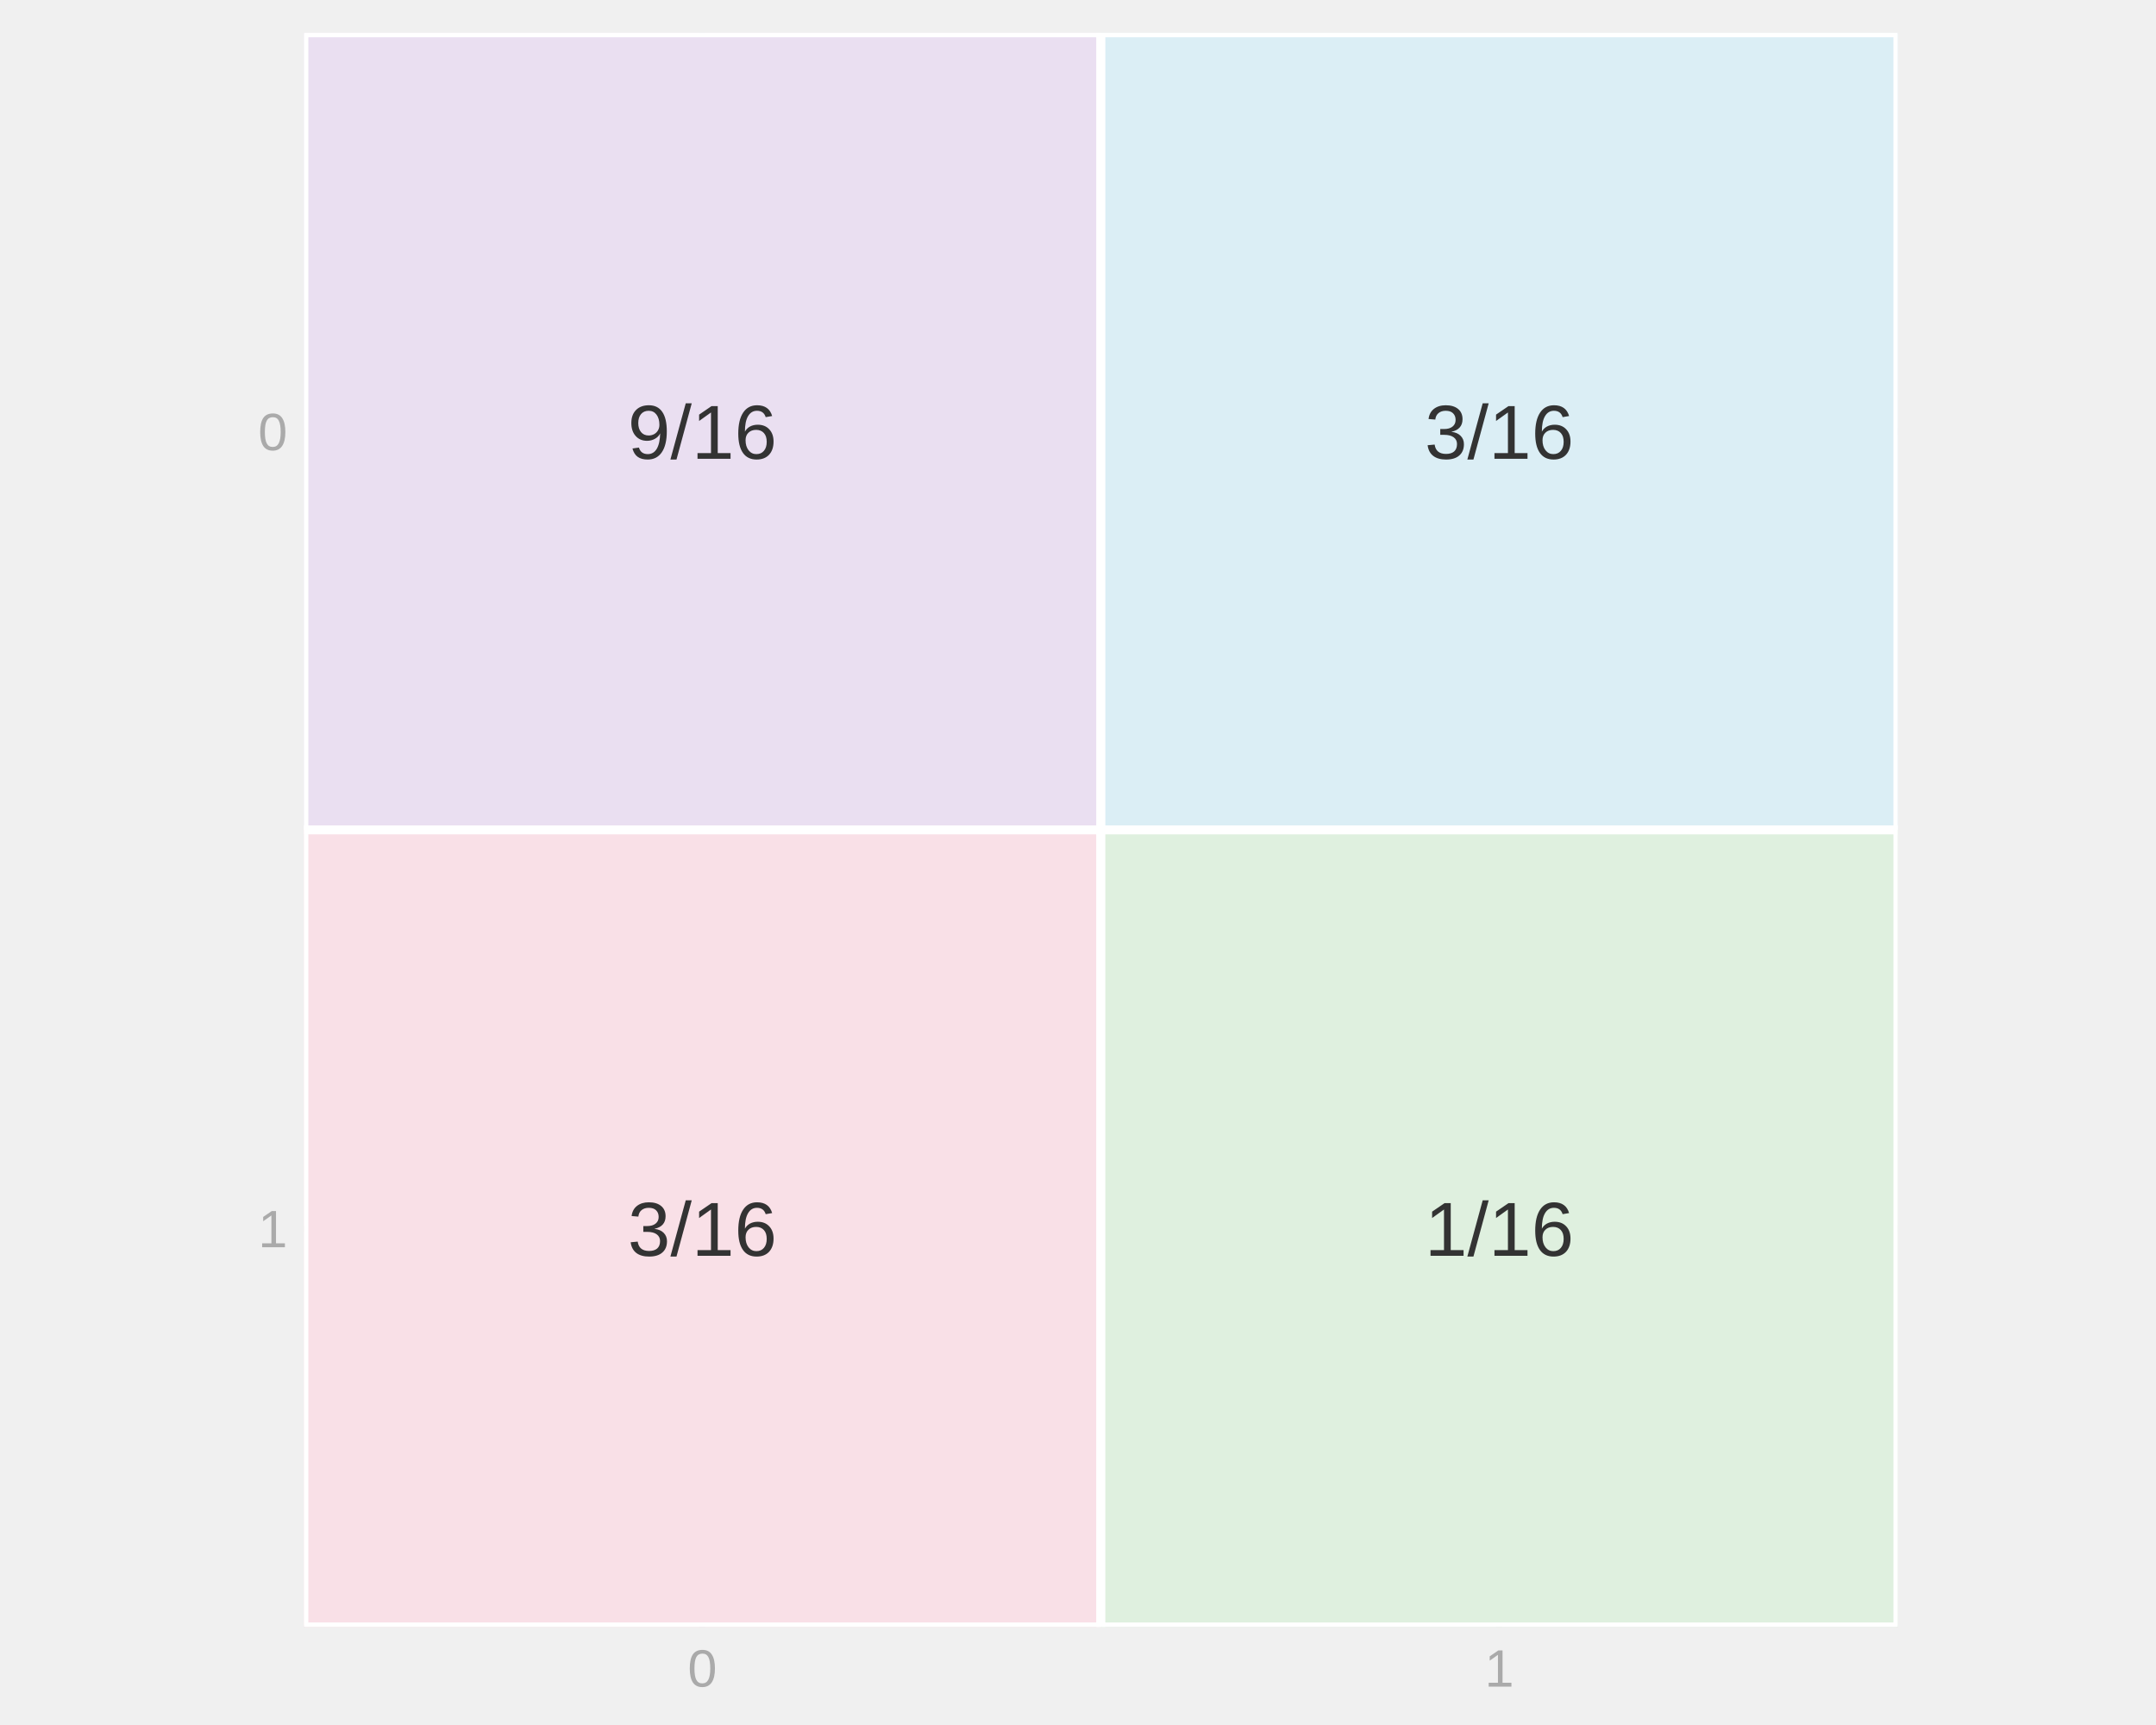
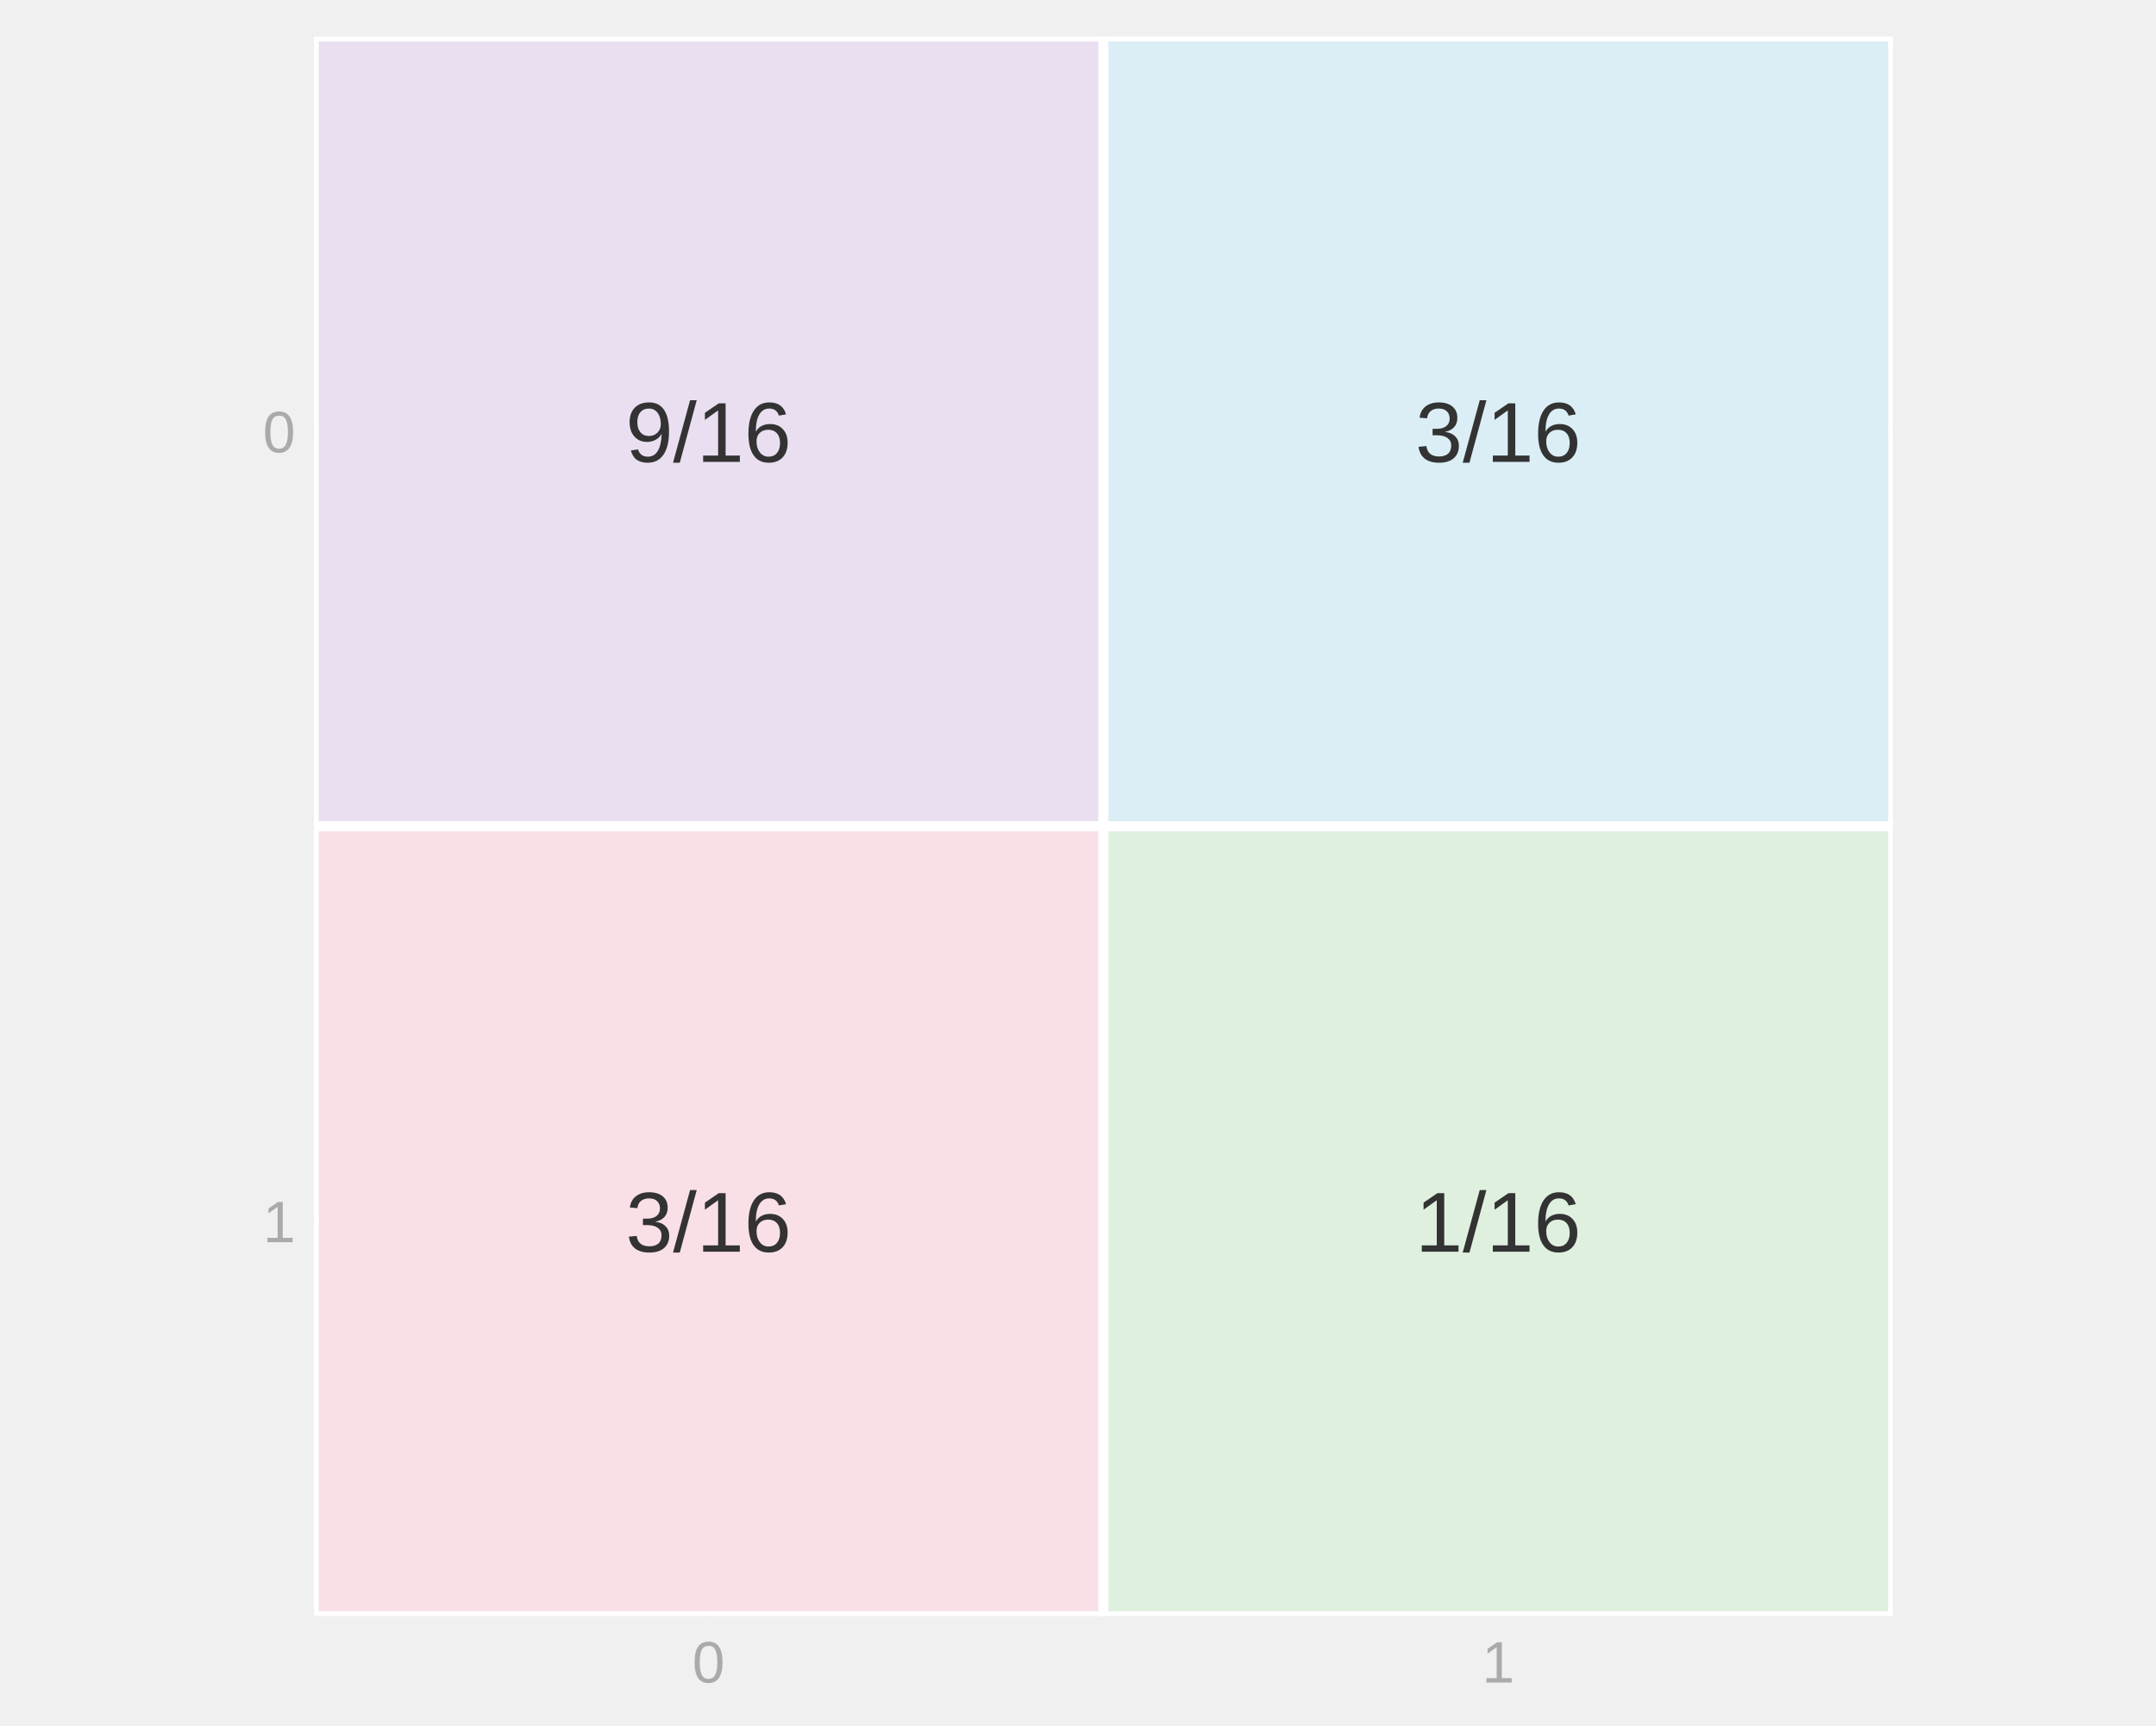
- <svg xmlns="http://www.w3.org/2000/svg" width="360.00pt" height="288.00pt" viewBox="0 0 360.00 288.00">
+ <svg xmlns="http://www.w3.org/2000/svg" width="324.00pt" height="259.20pt" viewBox="0 0 324.00 259.20">
  <g class="svglite">
    <defs>
      <style type="text/css">
    .svglite line, .svglite polyline, .svglite polygon, .svglite path, .svglite rect, .svglite circle {
      fill: none;
      stroke: #000000;
      stroke-linecap: round;
      stroke-linejoin: round;
      stroke-miterlimit: 10.00;
    }
    .svglite text {
      white-space: pre;
    }
    .svglite g.glyphgroup path {
      fill: inherit;
      stroke: none;
    }
  </style>
    </defs>
    <rect width="100%" height="100%" style="stroke: none; fill: none;" />
    <defs>
-       <clipPath id="cpMC4wMHwzNjAuMDB8MC4wMHwyODguMDA=">
-         <rect x="0.00" y="0.00" width="360.00" height="288.00" />
+       <clipPath id="cpMC4wMHwzMjQuMDB8MC4wMHwyNTkuMjA=">
+         <rect x="0.00" y="0.00" width="324.00" height="259.20" />
      </clipPath>
    </defs>
-     <g clip-path="url(#cpMC4wMHwzNjAuMDB8MC4wMHwyODguMDA=)">
+     <g clip-path="url(#cpMC4wMHwzMjQuMDB8MC4wMHwyNTkuMjA=)">
</g>
    <defs>
-       <clipPath id="cpMzcuNjN8MzIyLjM3fDAuMDB8Mjg4LjAw">
-         <rect x="37.63" y="0.00" width="284.74" height="288.00" />
+       <clipPath id="cpMzQuMDN8Mjg5Ljk3fDAuMDB8MjU5LjIw">
+         <rect x="34.03" y="0" width="255.94" height="259.20" />
      </clipPath>
    </defs>
-     <g clip-path="url(#cpMzcuNjN8MzIyLjM3fDAuMDB8Mjg4LjAw)">
-       <rect x="37.63" y="0.00" width="284.74" height="288.00" style="stroke-width: 1.07; stroke: none;" />
+     <g clip-path="url(#cpMzQuMDN8Mjg5Ljk3fDAuMDB8MjU5LjIw)">
+       <rect x="34.03" y="0" width="255.94" height="259.20" style="stroke-width: 1.07; stroke: none;" />
    </g>
-     <g clip-path="url(#cpMC4wMHwzNjAuMDB8MC4wMHwyODguMDA=)">
+     <g clip-path="url(#cpMC4wMHwzMjQuMDB8MC4wMHwyNTkuMjA=)">
</g>
    <defs>
-       <clipPath id="cpNTAuNzR8MzE2Ljg5fDUuNDh8MjcxLjYz">
-         <rect x="50.74" y="5.48" width="266.15" height="266.15" />
+       <clipPath id="cpNDcuMTR8Mjg0LjQ5fDUuNDh8MjQyLjgz">
+         <rect x="47.14" y="5.48" width="237.35" height="237.35" />
      </clipPath>
    </defs>
-     <g clip-path="url(#cpNTAuNzR8MzE2Ljg5fDUuNDh8MjcxLjYz)">
-       <rect x="50.74" y="5.48" width="266.15" height="266.15" style="stroke-width: 1.07; stroke: none;" />
-       <polyline points="50.74,5.48 316.89,5.48 " style="stroke-width: 0.53; stroke: #000000; stroke-opacity: 0.071; stroke-linecap: butt;" />
-       <polyline points="50.74,138.55 316.89,138.55 " style="stroke-width: 0.53; stroke: #000000; stroke-opacity: 0.071; stroke-linecap: butt;" />
-       <polyline points="50.74,271.63 316.89,271.63 " style="stroke-width: 0.53; stroke: #000000; stroke-opacity: 0.071; stroke-linecap: butt;" />
-       <polyline points="50.74,271.63 50.74,5.48 " style="stroke-width: 0.53; stroke: #000000; stroke-opacity: 0.071; stroke-linecap: butt;" />
-       <polyline points="183.82,271.63 183.82,5.48 " style="stroke-width: 0.53; stroke: #000000; stroke-opacity: 0.071; stroke-linecap: butt;" />
-       <polyline points="316.89,271.63 316.89,5.48 " style="stroke-width: 0.53; stroke: #000000; stroke-opacity: 0.071; stroke-linecap: butt;" />
-       <polyline points="50.74,72.02 316.89,72.02 " style="stroke-width: 1.07; stroke: #000000; stroke-opacity: 0.071; stroke-linecap: butt;" />
-       <polyline points="50.74,205.09 316.89,205.09 " style="stroke-width: 1.07; stroke: #000000; stroke-opacity: 0.071; stroke-linecap: butt;" />
-       <polyline points="117.28,271.63 117.28,5.48 " style="stroke-width: 1.07; stroke: #000000; stroke-opacity: 0.071; stroke-linecap: butt;" />
-       <polyline points="250.35,271.63 250.35,5.48 " style="stroke-width: 1.07; stroke: #000000; stroke-opacity: 0.071; stroke-linecap: butt;" />
-       <rect x="50.74" y="5.48" width="133.08" height="133.08" style="stroke-width: 1.49; stroke: #FFFFFF; stroke-linecap: butt; stroke-linejoin: miter; fill: #EADFF1;" />
-       <rect x="50.74" y="138.55" width="133.08" height="133.08" style="stroke-width: 1.49; stroke: #FFFFFF; stroke-linecap: butt; stroke-linejoin: miter; fill: #F9E0E7;" />
-       <rect x="183.82" y="5.48" width="133.08" height="133.08" style="stroke-width: 1.49; stroke: #FFFFFF; stroke-linecap: butt; stroke-linejoin: miter; fill: #DBEEF5;" />
-       <rect x="183.82" y="138.55" width="133.08" height="133.08" style="stroke-width: 1.49; stroke: #FFFFFF; stroke-linecap: butt; stroke-linejoin: miter; fill: #DFF0DF;" />
-       <text x="117.28" y="76.60" text-anchor="middle" style="font-size: 12.80px;fill: #333333; font-family: &quot;Arial&quot;;" textLength="24.89px" lengthAdjust="spacingAndGlyphs">9/16</text>
-       <text x="117.28" y="209.67" text-anchor="middle" style="font-size: 12.80px;fill: #333333; font-family: &quot;Arial&quot;;" textLength="24.89px" lengthAdjust="spacingAndGlyphs">3/16</text>
-       <text x="250.35" y="76.60" text-anchor="middle" style="font-size: 12.80px;fill: #333333; font-family: &quot;Arial&quot;;" textLength="24.89px" lengthAdjust="spacingAndGlyphs">3/16</text>
-       <text x="250.35" y="209.67" text-anchor="middle" style="font-size: 12.80px;fill: #333333; font-family: &quot;Arial&quot;;" textLength="24.89px" lengthAdjust="spacingAndGlyphs">1/16</text>
+     <g clip-path="url(#cpNDcuMTR8Mjg0LjQ5fDUuNDh8MjQyLjgz)">
+       <rect x="47.14" y="5.48" width="237.35" height="237.35" style="stroke-width: 1.07; stroke: none;" />
+       <polyline points="47.14,5.48 284.49,5.48 " style="stroke-width: 0.53; stroke: #000000; stroke-opacity: 0.071; stroke-linecap: butt;" />
+       <polyline points="47.14,124.15 284.49,124.15 " style="stroke-width: 0.53; stroke: #000000; stroke-opacity: 0.071; stroke-linecap: butt;" />
+       <polyline points="47.14,242.83 284.49,242.83 " style="stroke-width: 0.53; stroke: #000000; stroke-opacity: 0.071; stroke-linecap: butt;" />
+       <polyline points="47.14,242.83 47.14,5.48 " style="stroke-width: 0.53; stroke: #000000; stroke-opacity: 0.071; stroke-linecap: butt;" />
+       <polyline points="165.82,242.83 165.82,5.48 " style="stroke-width: 0.53; stroke: #000000; stroke-opacity: 0.071; stroke-linecap: butt;" />
+       <polyline points="284.49,242.83 284.49,5.48 " style="stroke-width: 0.53; stroke: #000000; stroke-opacity: 0.071; stroke-linecap: butt;" />
+       <polyline points="47.14,64.82 284.49,64.82 " style="stroke-width: 1.07; stroke: #000000; stroke-opacity: 0.071; stroke-linecap: butt;" />
+       <polyline points="47.14,183.49 284.49,183.49 " style="stroke-width: 1.07; stroke: #000000; stroke-opacity: 0.071; stroke-linecap: butt;" />
+       <polyline points="106.48,242.83 106.48,5.48 " style="stroke-width: 1.07; stroke: #000000; stroke-opacity: 0.071; stroke-linecap: butt;" />
+       <polyline points="225.15,242.83 225.15,5.48 " style="stroke-width: 1.07; stroke: #000000; stroke-opacity: 0.071; stroke-linecap: butt;" />
+       <rect x="47.14" y="5.48" width="118.68" height="118.68" style="stroke-width: 1.49; stroke: #FFFFFF; stroke-linecap: butt; stroke-linejoin: miter; fill: #EADFF1;" />
+       <rect x="47.14" y="124.15" width="118.68" height="118.68" style="stroke-width: 1.49; stroke: #FFFFFF; stroke-linecap: butt; stroke-linejoin: miter; fill: #F9E0E7;" />
+       <rect x="165.82" y="5.48" width="118.68" height="118.68" style="stroke-width: 1.49; stroke: #FFFFFF; stroke-linecap: butt; stroke-linejoin: miter; fill: #DBEEF5;" />
+       <rect x="165.82" y="124.15" width="118.68" height="118.68" style="stroke-width: 1.49; stroke: #FFFFFF; stroke-linecap: butt; stroke-linejoin: miter; fill: #DFF0DF;" />
+       <text x="106.48" y="69.40" text-anchor="middle" style="font-size: 12.80px;fill: #333333; font-family: &quot;Arial&quot;;" textLength="24.89px" lengthAdjust="spacingAndGlyphs">9/16</text>
+       <text x="106.48" y="188.07" text-anchor="middle" style="font-size: 12.80px;fill: #333333; font-family: &quot;Arial&quot;;" textLength="24.89px" lengthAdjust="spacingAndGlyphs">3/16</text>
+       <text x="225.15" y="69.40" text-anchor="middle" style="font-size: 12.80px;fill: #333333; font-family: &quot;Arial&quot;;" textLength="24.89px" lengthAdjust="spacingAndGlyphs">3/16</text>
+       <text x="225.15" y="188.07" text-anchor="middle" style="font-size: 12.80px;fill: #333333; font-family: &quot;Arial&quot;;" textLength="24.89px" lengthAdjust="spacingAndGlyphs">1/16</text>
    </g>
-     <g clip-path="url(#cpMC4wMHwzNjAuMDB8MC4wMHwyODguMDA=)">
-       <text x="45.55" y="75.17" text-anchor="middle" style="font-size: 8.80px;fill: #AAAAAA; font-family: &quot;Arial&quot;;" textLength="4.89px" lengthAdjust="spacingAndGlyphs">0</text>
-       <text x="45.55" y="208.24" text-anchor="middle" style="font-size: 8.80px;fill: #AAAAAA; font-family: &quot;Arial&quot;;" textLength="4.89px" lengthAdjust="spacingAndGlyphs">1</text>
-       <text x="117.28" y="281.60" text-anchor="middle" style="font-size: 8.80px;fill: #AAAAAA; font-family: &quot;Arial&quot;;" textLength="4.89px" lengthAdjust="spacingAndGlyphs">0</text>
-       <text x="250.35" y="281.60" text-anchor="middle" style="font-size: 8.80px;fill: #AAAAAA; font-family: &quot;Arial&quot;;" textLength="4.89px" lengthAdjust="spacingAndGlyphs">1</text>
+     <g clip-path="url(#cpMC4wMHwzMjQuMDB8MC4wMHwyNTkuMjA=)">
+       <text x="41.95" y="67.97" text-anchor="middle" style="font-size: 8.80px;fill: #AAAAAA; font-family: &quot;Arial&quot;;" textLength="4.89px" lengthAdjust="spacingAndGlyphs">0</text>
+       <text x="41.95" y="186.64" text-anchor="middle" style="font-size: 8.80px;fill: #AAAAAA; font-family: &quot;Arial&quot;;" textLength="4.89px" lengthAdjust="spacingAndGlyphs">1</text>
+       <text x="106.48" y="252.80" text-anchor="middle" style="font-size: 8.80px;fill: #AAAAAA; font-family: &quot;Arial&quot;;" textLength="4.89px" lengthAdjust="spacingAndGlyphs">0</text>
+       <text x="225.15" y="252.80" text-anchor="middle" style="font-size: 8.80px;fill: #AAAAAA; font-family: &quot;Arial&quot;;" textLength="4.89px" lengthAdjust="spacingAndGlyphs">1</text>
    </g>
  </g>
</svg>
